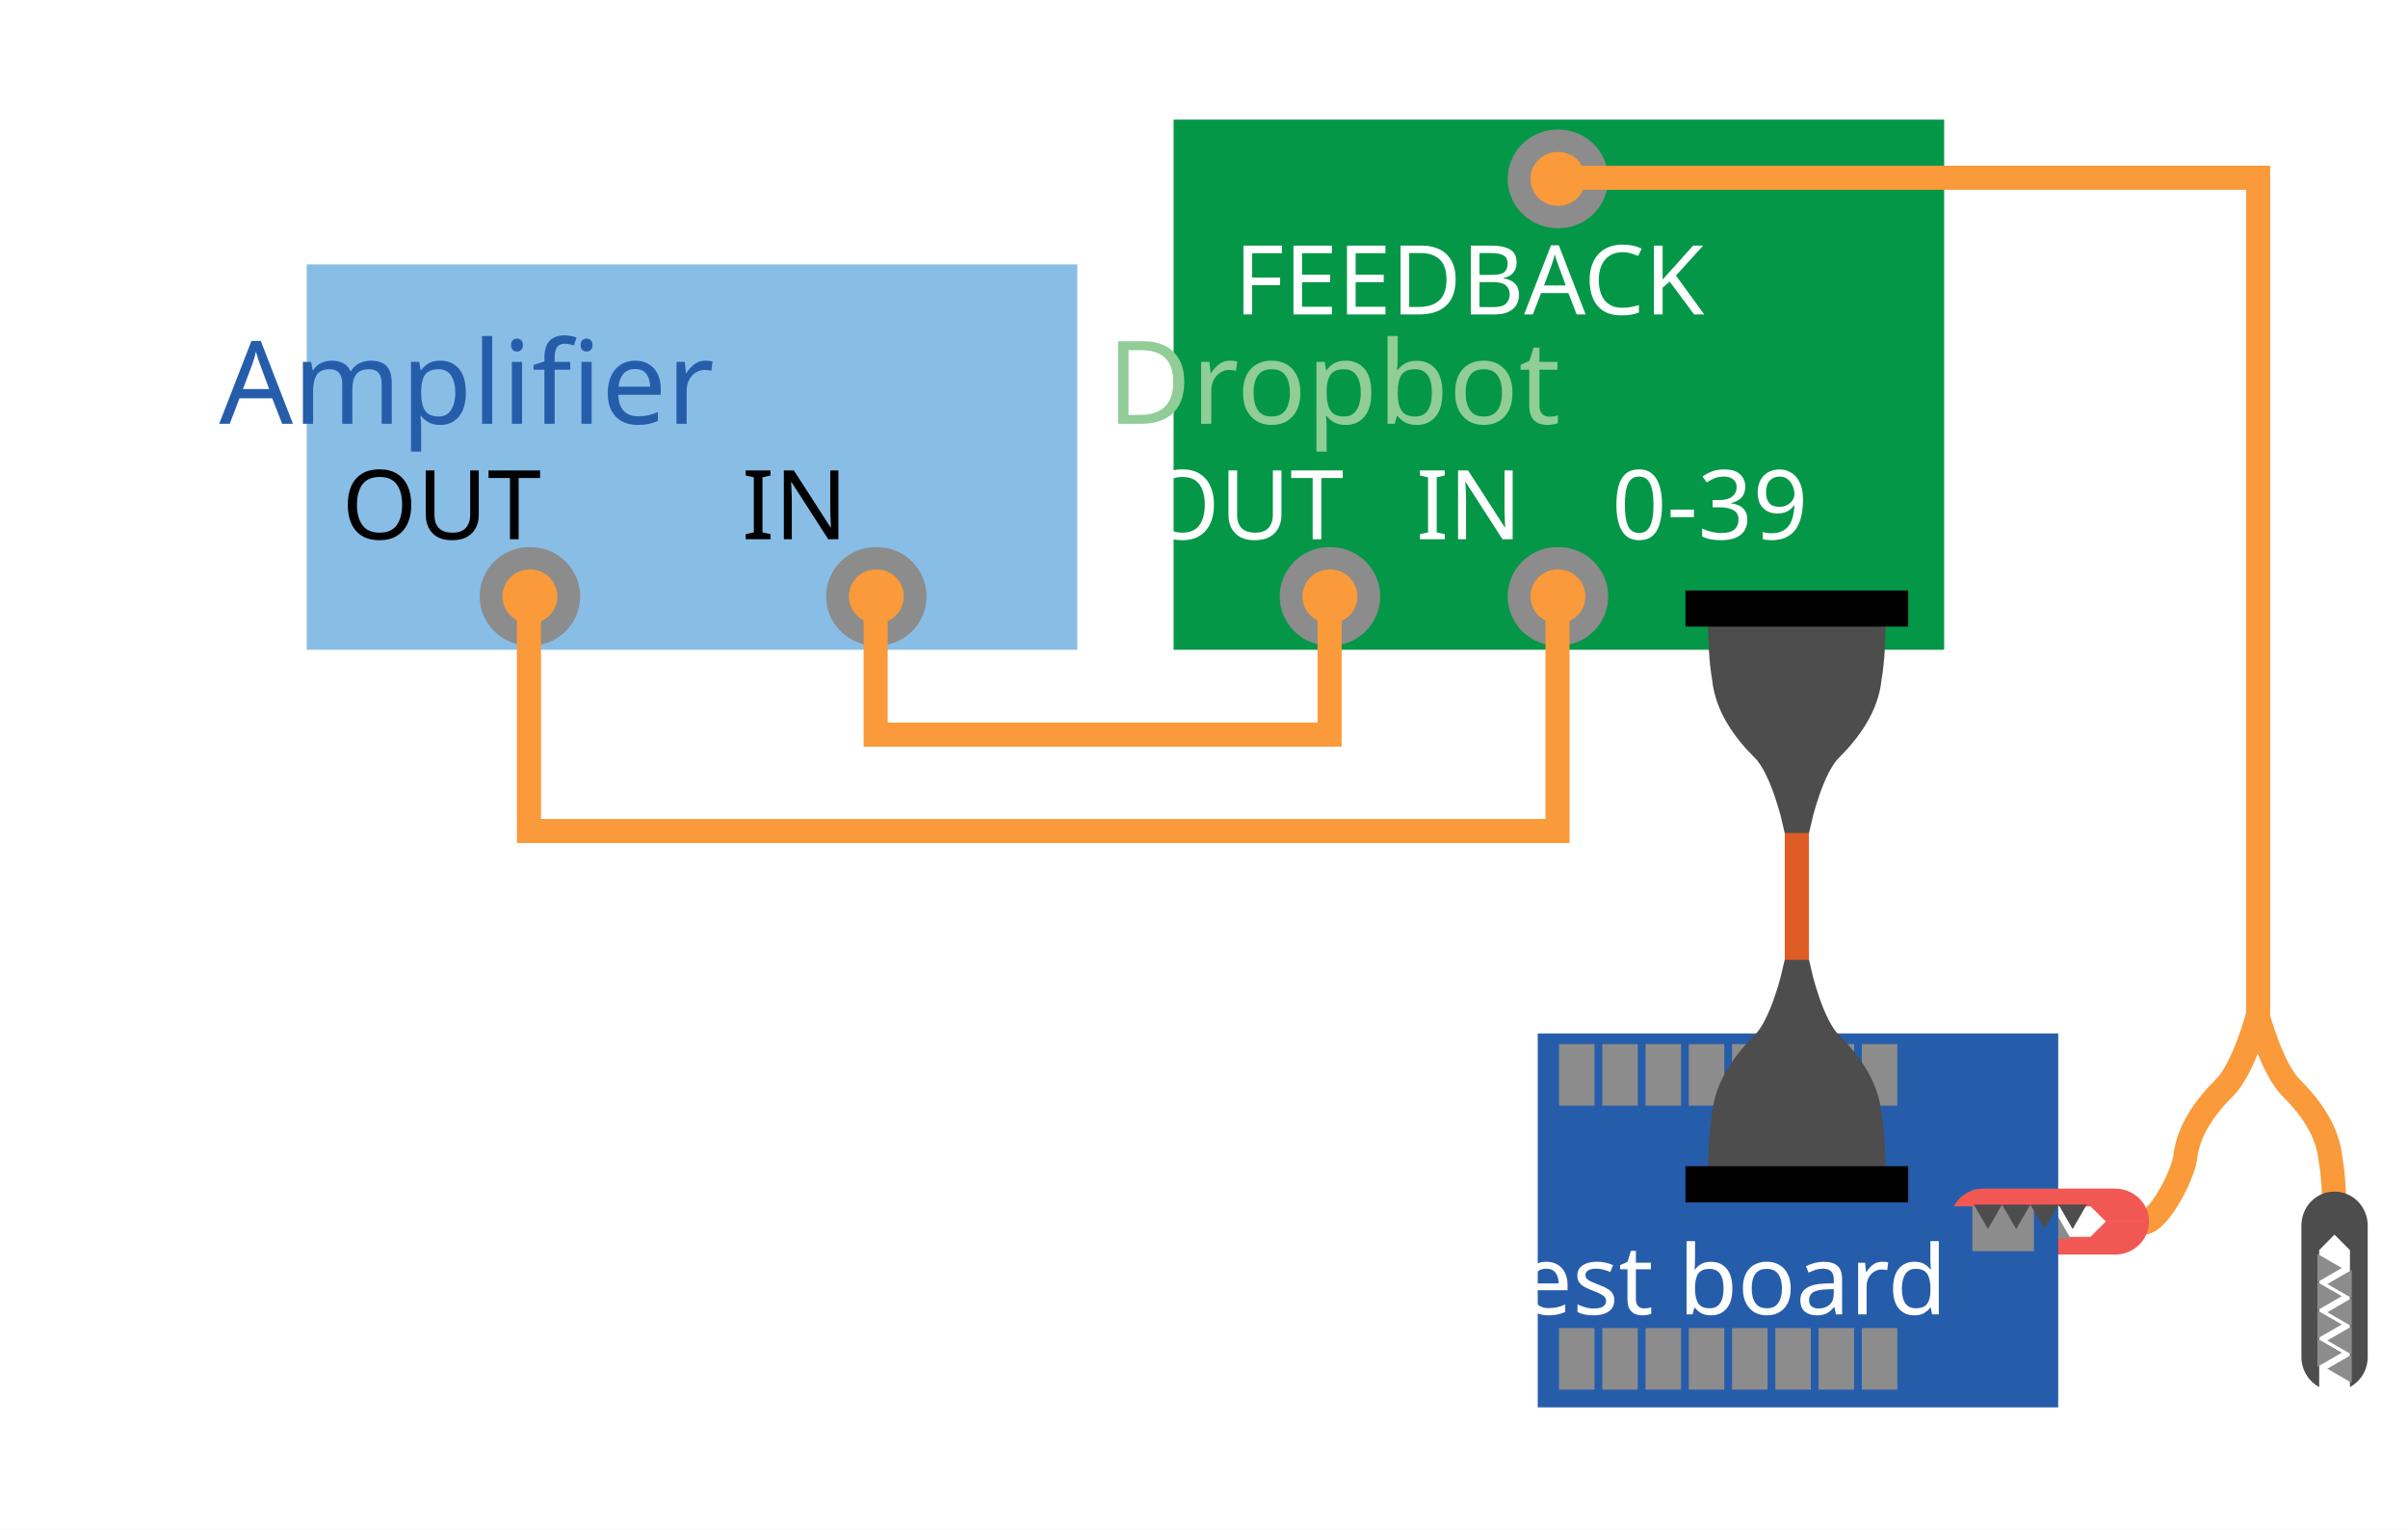
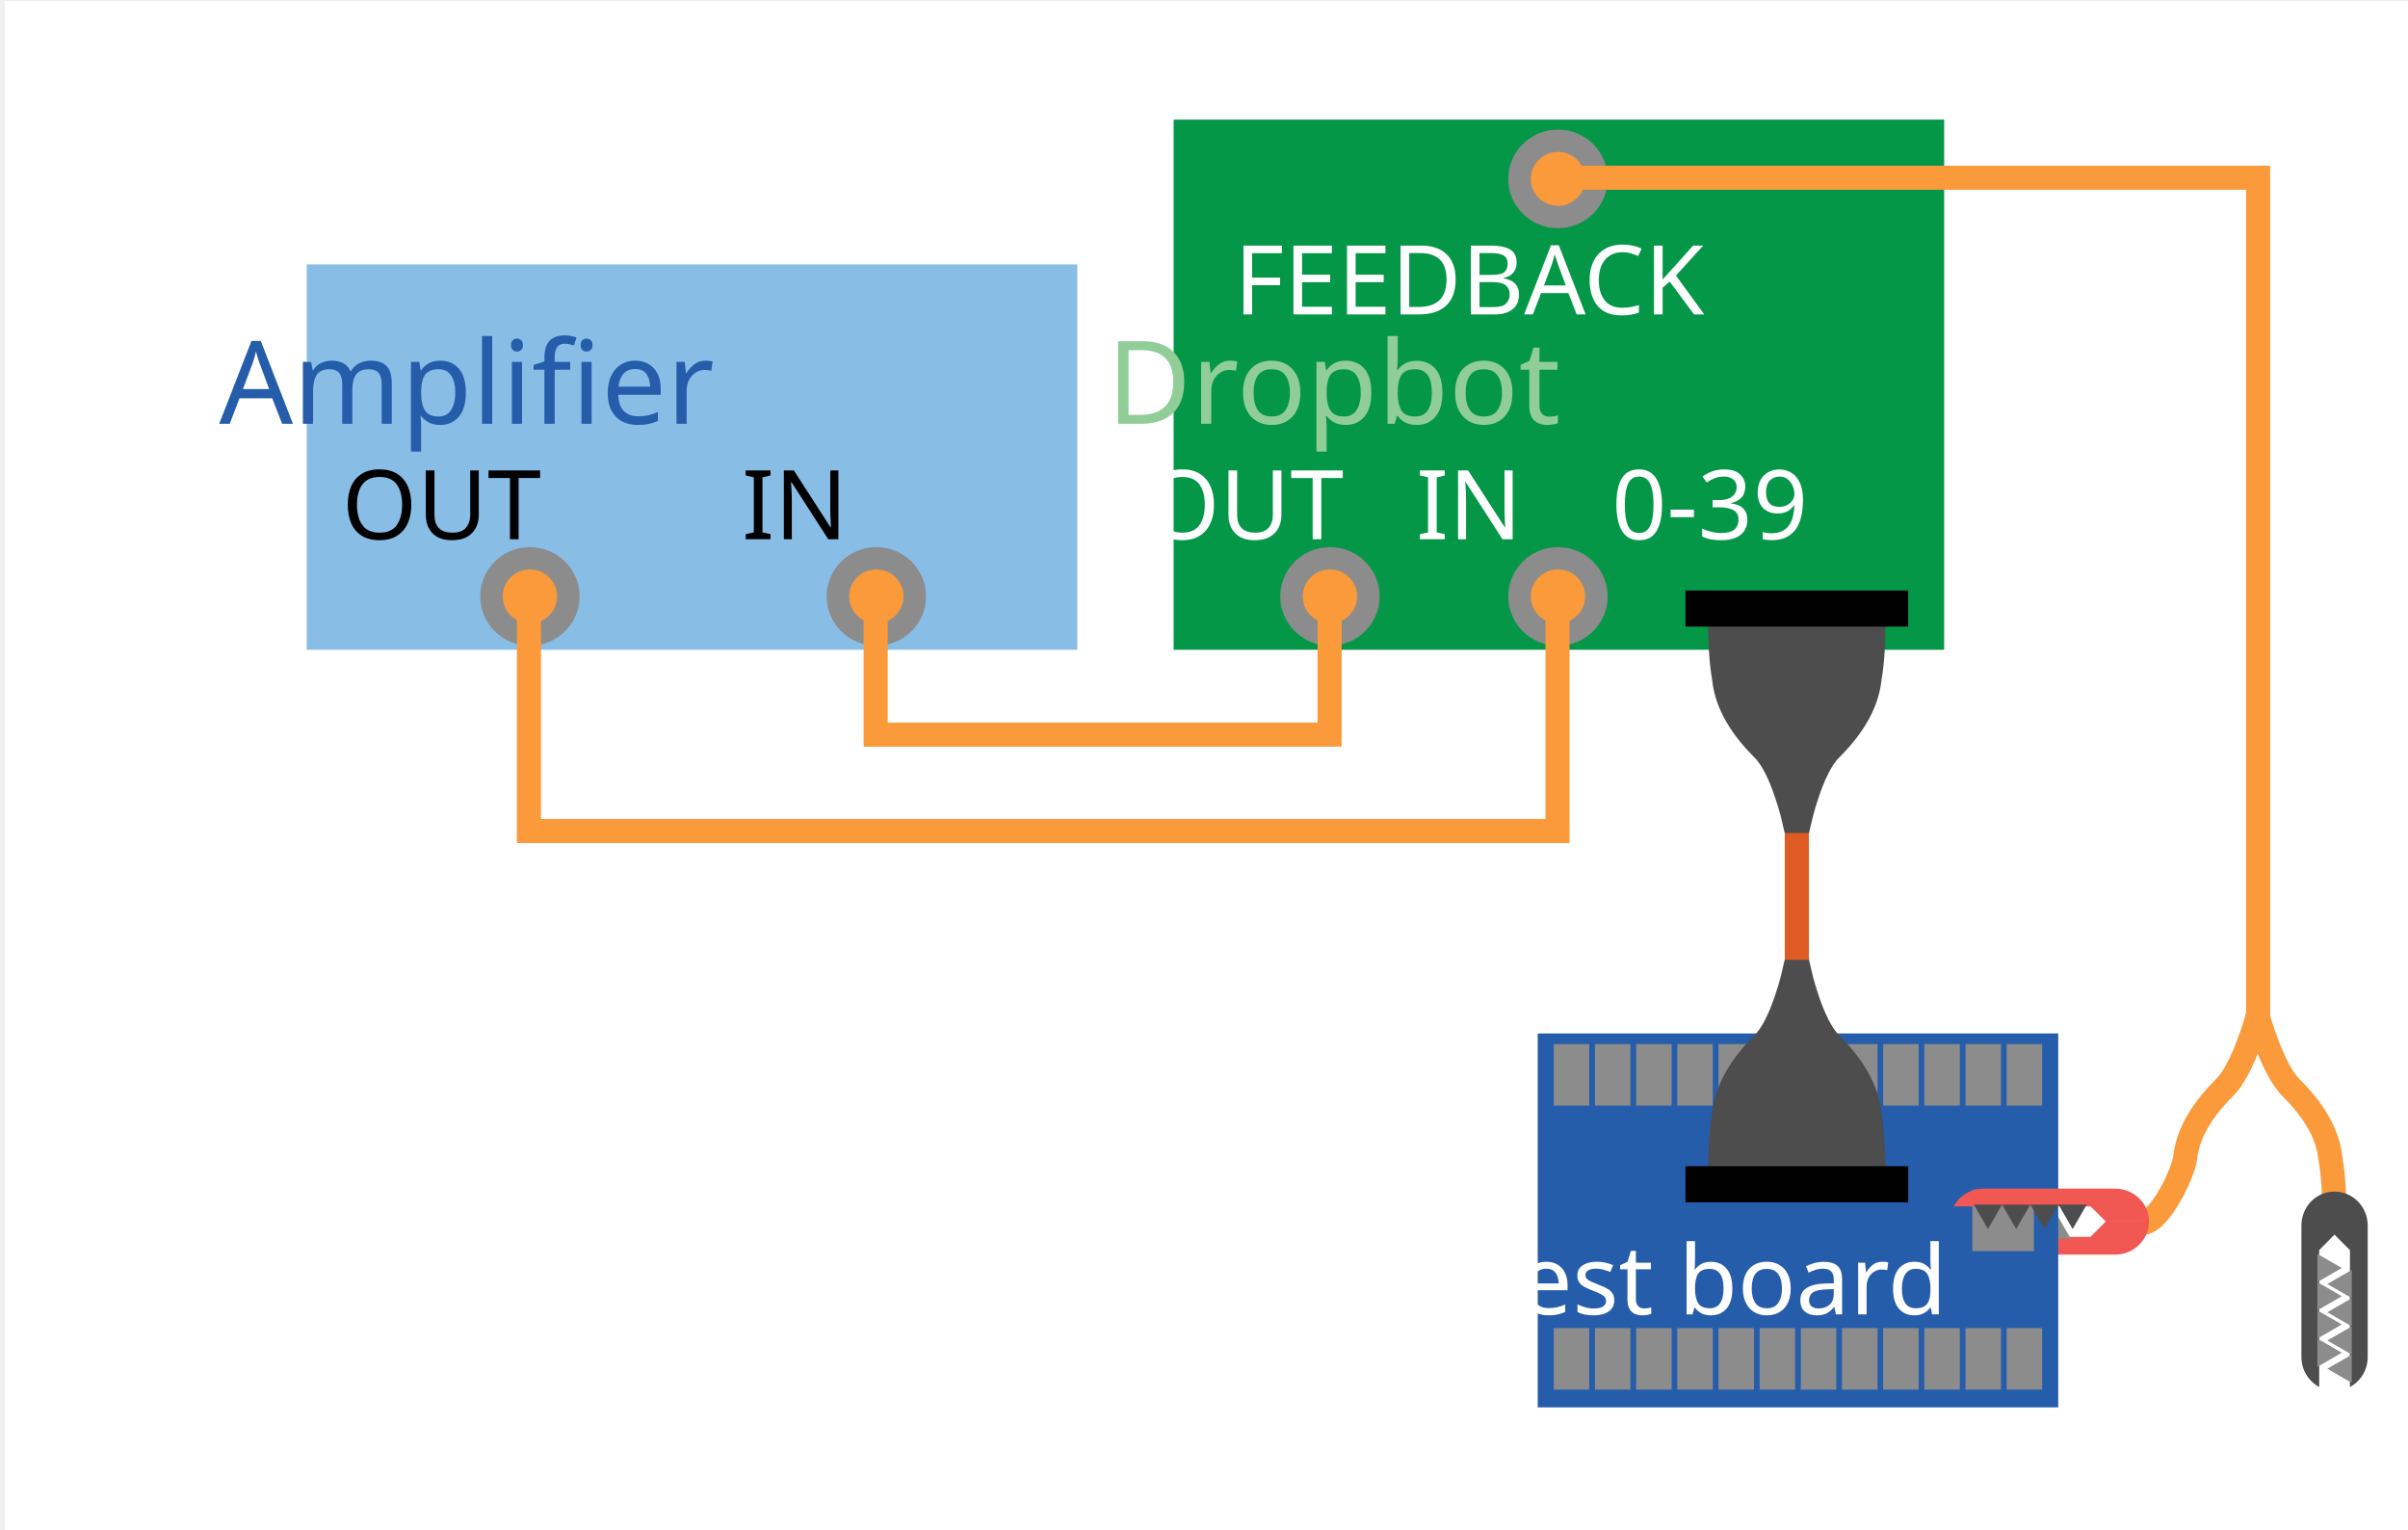
<svg xmlns="http://www.w3.org/2000/svg" width="300" height="190.5" id="svg2" version="1.1">
  <defs id="defs4" />
  <g id="layer3" transform="translate(20.00001,0)">
-     <rect y="0" x="-20" height="190.5" width="300" id="rect3988" style="color:black;fill:white;fill-opacity:1;fill-rule:nonzero;stroke:none;stroke-width:5;marker:none;visibility:visible;display:inline;overflow:visible;enable-background:accumulate" />
+     <rect y="0.125" x="-19.375" height="190.5" width="300" id="rect3988" style="color:#000000;fill:#ffffff;fill-opacity:1;fill-rule:nonzero;stroke:none;stroke-width:5;marker:none;visibility:visible;display:inline;overflow:visible;enable-background:accumulate" />
  </g>
  <g id="layer1" transform="translate(52.14287,-232.0764)">
    <g id="g4115" transform="matrix(0.6,0,0,0.6,-12.85714,203.2306)">
      <path style="color:black;fill:none;stroke:#fa9a3a;stroke-width:5;stroke-linecap:butt;stroke-linejoin:miter;stroke-miterlimit:4;stroke-opacity:1;stroke-dasharray:none;stroke-dashoffset:0;marker:none;visibility:visible;display:inline;overflow:visible;enable-background:accumulate" d="M 403.302,259.045 C 403.302,259.045 400.326,270.158 396.298,273.978 392.321,277.972 388.817,282.843 388.226,288.61 387.543,292.564 382.243,302.837 379.018,301.838" id="path3808" />
      <g transform="translate(42.5,-81.54554)" id="g3012">
        <rect style="color:black;fill:#88bde6;fill-opacity:1;fill-rule:nonzero;stroke:none;stroke-width:5;marker:none;visibility:visible;display:inline;overflow:visible;enable-background:accumulate" id="rect2985" width="160" height="80" x="-44.286" y="184.505" />
        <text xml:space="preserve" style="font-size:40px;font-style:normal;font-variant:normal;font-weight:normal;font-stretch:normal;text-align:center;line-height:125%;letter-spacing:0px;word-spacing:0px;text-anchor:middle;fill:#265dab;fill-opacity:1;stroke:none;font-family:Ubuntu Mono;-inkscape-font-specification:Ubuntu Mono" x="35.747" y="217.597" id="text2987">
          <tspan id="tspan2989" x="35.747" y="217.597" style="font-size:24px;font-style:normal;font-variant:normal;font-weight:normal;font-stretch:normal;fill:#265dab;font-family:Ubuntu;-inkscape-font-specification:Ubuntu">Amplifier</tspan>
        </text>
      </g>
      <g transform="translate(222.5,-81.54554)" id="g3017">
        <rect y="154.453" x="-44.286" height="110.052" width="160" id="rect3019" style="color:black;fill:#059748;fill-opacity:1;fill-rule:nonzero;stroke:none;stroke-width:5;marker:none;visibility:visible;display:inline;overflow:visible;enable-background:accumulate" />
        <text id="text3021" y="217.597" x="35.747" style="font-size:40px;font-style:normal;font-variant:normal;font-weight:normal;font-stretch:normal;text-align:center;line-height:125%;letter-spacing:0px;word-spacing:0px;text-anchor:middle;fill:#90cd97;fill-opacity:1;stroke:none;font-family:Ubuntu Mono;-inkscape-font-specification:Ubuntu Mono" xml:space="preserve">
          <tspan style="font-size:24px;font-style:normal;font-variant:normal;font-weight:normal;font-stretch:normal;fill:#90cd97;font-family:Ubuntu;-inkscape-font-specification:Ubuntu" y="217.597" x="35.747" id="tspan3023">Dropbot</tspan>
        </text>
      </g>
      <text id="text3927" y="160.007" x="44.402" style="font-size:20px;font-style:normal;font-variant:normal;font-weight:normal;font-stretch:normal;text-align:center;line-height:125%;letter-spacing:0px;word-spacing:0px;text-anchor:middle;fill:black;fill-opacity:1;stroke:none;font-family:Ubuntu;-inkscape-font-specification:Ubuntu" xml:space="preserve">
        <tspan y="160.007" x="44.402" id="tspan3929">OUT</tspan>
      </text>
      <text xml:space="preserve" style="font-size:20px;font-style:normal;font-variant:normal;font-weight:normal;font-stretch:normal;text-align:center;line-height:125%;letter-spacing:0px;word-spacing:0px;text-anchor:middle;fill:black;fill-opacity:1;stroke:none;font-family:Ubuntu;-inkscape-font-specification:Ubuntu" x="117.754" y="160.007" id="text3935">
        <tspan id="tspan3937" x="117.754" y="160.007">IN</tspan>
      </text>
      <text xml:space="preserve" style="font-size:20px;font-style:normal;font-variant:normal;font-weight:normal;font-stretch:normal;text-align:center;line-height:125%;letter-spacing:0px;word-spacing:0px;text-anchor:middle;fill:white;fill-opacity:1;stroke:none;font-family:Ubuntu;-inkscape-font-specification:Ubuntu" x="211.069" y="160.007" id="text3951">
        <tspan id="tspan3953" x="211.069" y="160.007">OUT</tspan>
      </text>
      <text id="text3955" y="160.007" x="257.754" style="font-size:20px;font-style:normal;font-variant:normal;font-weight:normal;font-stretch:normal;text-align:center;line-height:125%;letter-spacing:0px;word-spacing:0px;text-anchor:middle;fill:white;fill-opacity:1;stroke:none;font-family:Ubuntu;-inkscape-font-specification:Ubuntu" xml:space="preserve">
        <tspan y="160.007" x="257.754" id="tspan3957">IN</tspan>
      </text>
      <text xml:space="preserve" style="font-size:20px;font-style:normal;font-variant:normal;font-weight:normal;font-stretch:normal;text-align:center;line-height:125%;letter-spacing:0px;word-spacing:0px;text-anchor:middle;fill:white;fill-opacity:1;stroke:none;font-family:Ubuntu;-inkscape-font-specification:Ubuntu" x="307.754" y="160.007" id="text3061">
        <tspan id="tspan3063" x="307.754" y="160.007">0-39</tspan>
      </text>
      <g id="g3158" transform="matrix(0,1,-1,0,751.8249,120.1067)">
        <path style="color:black;fill:#f15854;fill-opacity:1;fill-rule:nonzero;stroke:none;stroke-width:1;marker:none;visibility:visible;display:inline;overflow:visible;enable-background:accumulate" d="M 181.49,380.009 184.71,383.23 184.71,383.282 184.71,411.644 C 186.9,410.46 188.398,408.134 188.398,405.41 L 188.398,378.139 C 188.398,374.22 185.313,371.075 181.49,371.075" id="rect3875" />
-         <path transform="matrix(-1.662225,0,0,1.662225,270.707,-124.0529)" d="M 54.564,316.466 53.037,317.348 51.51,318.229 51.51,316.466 51.51,314.703 53.037,315.584 z" id="path3867" style="color:black;fill:#8c8c8c;stroke:none;stroke-width:5;marker:none;visibility:visible;display:inline;overflow:visible;enable-background:accumulate" />
-         <path style="color:black;fill:#8c8c8c;stroke:none;stroke-width:5;marker:none;visibility:visible;display:inline;overflow:visible;enable-background:accumulate" id="path3869" d="M 54.564,316.466 53.037,317.348 51.51,318.229 51.51,316.466 51.51,314.703 53.037,315.584 z" transform="matrix(-1.662225,0,0,1.662225,270.707,-118.1911)" />
-         <path style="color:black;fill:#8c8c8c;stroke:none;stroke-width:5;marker:none;visibility:visible;display:inline;overflow:visible;enable-background:accumulate" id="path3871" d="M 54.564,316.466 53.037,317.348 51.51,318.229 51.51,316.466 51.51,314.703 53.037,315.584 z" transform="matrix(-1.662225,0,0,1.662225,270.707,-135.7766)" />
-         <path transform="matrix(-1.662225,0,0,1.662225,270.707,-129.9148)" d="M 54.564,316.466 53.037,317.348 51.51,318.229 51.51,316.466 51.51,314.703 53.037,315.584 z" id="path3873" style="color:black;fill:#8c8c8c;stroke:none;stroke-width:5;marker:none;visibility:visible;display:inline;overflow:visible;enable-background:accumulate" />
+         <path transform="matrix(-1.662225,0,0,1.662225,270.707,-124.0529)" d="m 54.564,316.466 -1.527,0.882 -1.527,0.882 0,-1.763 0,-1.763 1.527,0.882 z" id="path3867" style="color:black;fill:#8c8c8c;stroke:none;stroke-width:5;marker:none;visibility:visible;display:inline;overflow:visible;enable-background:accumulate" />
+         <path style="color:black;fill:#8c8c8c;stroke:none;stroke-width:5;marker:none;visibility:visible;display:inline;overflow:visible;enable-background:accumulate" id="path3869" d="m 54.564,316.466 -1.527,0.882 -1.527,0.882 0,-1.763 0,-1.763 1.527,0.882 z" transform="matrix(-1.662225,0,0,1.662225,270.707,-118.1911)" />
+         <path style="color:black;fill:#8c8c8c;stroke:none;stroke-width:5;marker:none;visibility:visible;display:inline;overflow:visible;enable-background:accumulate" id="path3871" d="m 54.564,316.466 -1.527,0.882 -1.527,0.882 0,-1.763 0,-1.763 1.527,0.882 z" transform="matrix(-1.662225,0,0,1.662225,270.707,-135.7766)" />
+         <path transform="matrix(-1.662225,0,0,1.662225,270.707,-129.9148)" d="m 54.564,316.466 -1.527,0.882 -1.527,0.882 0,-1.763 0,-1.763 1.527,0.882 z" id="path3873" style="color:black;fill:#8c8c8c;stroke:none;stroke-width:5;marker:none;visibility:visible;display:inline;overflow:visible;enable-background:accumulate" />
      </g>
      <rect y="262.601" x="253.819" height="77.618" width="108.076" id="rect3065" style="color:black;fill:#265dab;fill-opacity:1;fill-rule:nonzero;stroke:none;stroke-width:1;marker:none;visibility:visible;display:inline;overflow:visible;enable-background:accumulate" />
+       <g id="g3096" transform="translate(0,-58.95081)">
+         <rect y="323.762" x="257.152" height="12.773" width="7.369" id="rect3098" style="color:#000000;fill:#8c8c8c;fill-opacity:1;fill-rule:nonzero;stroke:none;stroke-width:1;marker:none;visibility:visible;display:inline;overflow:visible;enable-background:accumulate" />
+         <rect style="color:#000000;fill:#8c8c8c;fill-opacity:1;fill-rule:nonzero;stroke:none;stroke-width:1;marker:none;visibility:visible;display:inline;overflow:visible;enable-background:accumulate" id="rect3100" width="7.369" height="12.773" x="299.898" y="323.762" />
+         <rect y="323.762" x="265.702" height="12.773" width="7.369" id="rect3102" style="color:#000000;fill:#8c8c8c;fill-opacity:1;fill-rule:nonzero;stroke:none;stroke-width:1;marker:none;visibility:visible;display:inline;overflow:visible;enable-background:accumulate" />
+         <rect style="color:#000000;fill:#8c8c8c;fill-opacity:1;fill-rule:nonzero;stroke:none;stroke-width:1;marker:none;visibility:visible;display:inline;overflow:visible;enable-background:accumulate" id="rect3104" width="7.369" height="12.773" x="274.251" y="323.762" />
+         <rect y="323.762" x="282.8" height="12.773" width="7.369" id="rect3106" style="color:#000000;fill:#8c8c8c;fill-opacity:1;fill-rule:nonzero;stroke:none;stroke-width:1;marker:none;visibility:visible;display:inline;overflow:visible;enable-background:accumulate" />
+         <rect style="color:#000000;fill:#8c8c8c;fill-opacity:1;fill-rule:nonzero;stroke:none;stroke-width:1;marker:none;visibility:visible;display:inline;overflow:visible;enable-background:accumulate" id="rect3108" width="7.369" height="12.773" x="291.349" y="323.762" />
+         <rect y="323.762" x="308.447" height="12.773" width="7.369" id="rect3110" style="color:#000000;fill:#8c8c8c;fill-opacity:1;fill-rule:nonzero;stroke:none;stroke-width:1;marker:none;visibility:visible;display:inline;overflow:visible;enable-background:accumulate" />
+         <rect style="color:#000000;fill:#8c8c8c;fill-opacity:1;fill-rule:nonzero;stroke:none;stroke-width:1;marker:none;visibility:visible;display:inline;overflow:visible;enable-background:accumulate" id="rect3112" width="7.369" height="12.773" x="316.996" y="323.762" />
+         <rect y="323.762" x="325.546" height="12.773" width="7.369" id="rect3115" style="color:#000000;fill:#8c8c8c;fill-opacity:1;fill-rule:nonzero;stroke:none;stroke-width:1;marker:none;visibility:visible;display:inline;overflow:visible;enable-background:accumulate" />
+         <rect y="323.762" x="351.193" height="12.773" width="7.369" id="rect3117" style="color:#000000;fill:#8c8c8c;fill-opacity:1;fill-rule:nonzero;stroke:none;stroke-width:1;marker:none;visibility:visible;display:inline;overflow:visible;enable-background:accumulate" />
+         <rect style="color:#000000;fill:#8c8c8c;fill-opacity:1;fill-rule:nonzero;stroke:none;stroke-width:1;marker:none;visibility:visible;display:inline;overflow:visible;enable-background:accumulate" id="rect3119" width="7.369" height="12.773" x="334.095" y="323.762" />
+         <rect y="323.762" x="342.644" height="12.773" width="7.369" id="rect3121" style="color:#000000;fill:#8c8c8c;fill-opacity:1;fill-rule:nonzero;stroke:none;stroke-width:1;marker:none;visibility:visible;display:inline;overflow:visible;enable-background:accumulate" />
+       </g>
      <rect y="295.023" x="344.073" height="12.773" width="12.773" id="rect3114" style="color:black;fill:#8c8c8c;fill-opacity:1;fill-rule:nonzero;stroke:none;stroke-width:1;marker:none;visibility:visible;display:inline;overflow:visible;enable-background:accumulate" />
-       <rect y="323.762" x="258.24" height="12.773" width="7.369" id="rect3067" style="color:black;fill:#8c8c8c;fill-opacity:1;fill-rule:nonzero;stroke:none;stroke-width:1;marker:none;visibility:visible;display:inline;overflow:visible;enable-background:accumulate" />
-       <rect style="color:black;fill:#8c8c8c;fill-opacity:1;fill-rule:nonzero;stroke:none;stroke-width:1;marker:none;visibility:visible;display:inline;overflow:visible;enable-background:accumulate" id="rect3071" width="7.369" height="12.773" x="303.155" y="323.762" />
-       <rect y="323.762" x="267.223" height="12.773" width="7.369" id="rect3073" style="color:black;fill:#8c8c8c;fill-opacity:1;fill-rule:nonzero;stroke:none;stroke-width:1;marker:none;visibility:visible;display:inline;overflow:visible;enable-background:accumulate" />
-       <rect style="color:black;fill:#8c8c8c;fill-opacity:1;fill-rule:nonzero;stroke:none;stroke-width:1;marker:none;visibility:visible;display:inline;overflow:visible;enable-background:accumulate" id="rect3075" width="7.369" height="12.773" x="276.206" y="323.762" />
-       <rect y="323.762" x="285.189" height="12.773" width="7.369" id="rect3077" style="color:black;fill:#8c8c8c;fill-opacity:1;fill-rule:nonzero;stroke:none;stroke-width:1;marker:none;visibility:visible;display:inline;overflow:visible;enable-background:accumulate" />
-       <rect style="color:black;fill:#8c8c8c;fill-opacity:1;fill-rule:nonzero;stroke:none;stroke-width:1;marker:none;visibility:visible;display:inline;overflow:visible;enable-background:accumulate" id="rect3079" width="7.369" height="12.773" x="294.172" y="323.762" />
-       <rect y="323.762" x="312.138" height="12.773" width="7.369" id="rect3081" style="color:black;fill:#8c8c8c;fill-opacity:1;fill-rule:nonzero;stroke:none;stroke-width:1;marker:none;visibility:visible;display:inline;overflow:visible;enable-background:accumulate" />
-       <rect style="color:black;fill:#8c8c8c;fill-opacity:1;fill-rule:nonzero;stroke:none;stroke-width:1;marker:none;visibility:visible;display:inline;overflow:visible;enable-background:accumulate" id="rect3083" width="7.369" height="12.773" x="321.121" y="323.762" />
-       <rect style="color:black;fill:#8c8c8c;fill-opacity:1;fill-rule:nonzero;stroke:none;stroke-width:1;marker:none;visibility:visible;display:inline;overflow:visible;enable-background:accumulate" id="rect3174" width="7.369" height="12.773" x="258.24" y="264.811" />
-       <rect y="264.811" x="303.155" height="12.773" width="7.369" id="rect3176" style="color:black;fill:#8c8c8c;fill-opacity:1;fill-rule:nonzero;stroke:none;stroke-width:1;marker:none;visibility:visible;display:inline;overflow:visible;enable-background:accumulate" />
-       <rect style="color:black;fill:#8c8c8c;fill-opacity:1;fill-rule:nonzero;stroke:none;stroke-width:1;marker:none;visibility:visible;display:inline;overflow:visible;enable-background:accumulate" id="rect3178" width="7.369" height="12.773" x="267.223" y="264.811" />
-       <rect y="264.811" x="276.206" height="12.773" width="7.369" id="rect3180" style="color:black;fill:#8c8c8c;fill-opacity:1;fill-rule:nonzero;stroke:none;stroke-width:1;marker:none;visibility:visible;display:inline;overflow:visible;enable-background:accumulate" />
-       <rect style="color:black;fill:#8c8c8c;fill-opacity:1;fill-rule:nonzero;stroke:none;stroke-width:1;marker:none;visibility:visible;display:inline;overflow:visible;enable-background:accumulate" id="rect3182" width="7.369" height="12.773" x="285.189" y="264.811" />
-       <rect y="264.811" x="294.172" height="12.773" width="7.369" id="rect3184" style="color:black;fill:#8c8c8c;fill-opacity:1;fill-rule:nonzero;stroke:none;stroke-width:1;marker:none;visibility:visible;display:inline;overflow:visible;enable-background:accumulate" />
-       <rect style="color:black;fill:#8c8c8c;fill-opacity:1;fill-rule:nonzero;stroke:none;stroke-width:1;marker:none;visibility:visible;display:inline;overflow:visible;enable-background:accumulate" id="rect3186" width="7.369" height="12.773" x="312.138" y="264.811" />
-       <rect y="264.811" x="321.121" height="12.773" width="7.369" id="rect3188" style="color:black;fill:#8c8c8c;fill-opacity:1;fill-rule:nonzero;stroke:none;stroke-width:1;marker:none;visibility:visible;display:inline;overflow:visible;enable-background:accumulate" />
      <text xml:space="preserve" style="font-size:20px;font-style:normal;font-variant:normal;font-weight:normal;font-stretch:normal;text-align:center;line-height:125%;letter-spacing:0px;word-spacing:0px;text-anchor:middle;fill:white;fill-opacity:1;stroke:none;font-family:Ubuntu;-inkscape-font-specification:Ubuntu" x="307.617" y="320.915" id="text3951-5">
        <tspan id="tspan3953-5" x="307.617" y="320.915">Test board</tspan>
      </text>
      <path id="path3849" d="M 307.62,217.657 307.62,250.031" style="color:black;fill:none;stroke:#df5c24;stroke-width:5;stroke-linecap:butt;stroke-linejoin:miter;stroke-miterlimit:4;stroke-opacity:1;stroke-dasharray:none;stroke-dashoffset:0;marker:none;visibility:visible;display:inline;overflow:visible;enable-background:accumulate" />
-       <path transform="matrix(0,1.101695,-1.111483,0,452.3186,-360.8694)" d="M 492.857,302.143 A 9.286,9.286 0 1 1 474.286,302.143 9.286,9.286 0 1 1 492.857,302.143 z" id="path4210" style="color:black;fill:#8c8c8c;fill-opacity:1;fill-rule:nonzero;stroke:none;stroke-width:5;marker:none;visibility:visible;display:inline;overflow:visible;enable-background:accumulate" />
-       <path style="color:black;fill:#8c8c8c;fill-opacity:1;fill-rule:nonzero;stroke:none;stroke-width:5;marker:none;visibility:visible;display:inline;overflow:visible;enable-background:accumulate" id="path4212" d="M 492.857,302.143 A 9.286,9.286 0 1 1 474.286,302.143 9.286,9.286 0 1 1 492.857,302.143 z" transform="matrix(0,1.101695,-1.111483,0,380.3813,-360.8694)" />
-       <path transform="matrix(0,0.603094,-0.6084521,0,228.3942,-119.7602)" d="M 492.857,302.143 A 9.286,9.286 0 1 1 474.286,302.143 9.286,9.286 0 1 1 492.857,302.143 z" id="path4335" style="color:black;fill:#fa9a3a;fill-opacity:1;fill-rule:nonzero;stroke:none;stroke-width:5;marker:none;visibility:visible;display:inline;overflow:visible;enable-background:accumulate" />
-       <path style="color:black;fill:#fa9a3a;fill-opacity:1;fill-rule:nonzero;stroke:none;stroke-width:5;marker:none;visibility:visible;display:inline;overflow:visible;enable-background:accumulate" id="path3384" d="M 492.857,302.143 A 9.286,9.286 0 1 1 474.286,302.143 9.286,9.286 0 1 1 492.857,302.143 z" transform="matrix(0,0.603094,-0.6084521,0,300.3314,-119.7602)" />
-       <path style="color:black;fill:#8c8c8c;fill-opacity:1;fill-rule:nonzero;stroke:none;stroke-width:5;marker:none;visibility:visible;display:inline;overflow:visible;enable-background:accumulate" id="path3386" d="M 492.857,302.143 A 9.286,9.286 0 1 1 474.286,302.143 9.286,9.286 0 1 1 492.857,302.143 z" transform="matrix(0,1.101695,-1.111483,0,546.5015,-360.8694)" />
-       <path transform="matrix(0,0.603094,-0.6084521,0,394.5144,-119.7602)" d="M 492.857,302.143 A 9.286,9.286 0 1 1 474.286,302.143 9.286,9.286 0 1 1 492.857,302.143 z" id="path3388" style="color:black;fill:#fa9a3a;fill-opacity:1;fill-rule:nonzero;stroke:none;stroke-width:5;marker:none;visibility:visible;display:inline;overflow:visible;enable-background:accumulate" />
-       <path transform="matrix(0,1.101695,-1.111483,0,593.8452,-360.8694)" d="M 492.857,302.143 A 9.286,9.286 0 1 1 474.286,302.143 9.286,9.286 0 1 1 492.857,302.143 z" id="path3390" style="color:black;fill:#8c8c8c;fill-opacity:1;fill-rule:nonzero;stroke:none;stroke-width:5;marker:none;visibility:visible;display:inline;overflow:visible;enable-background:accumulate" />
-       <path style="color:black;fill:#fa9a3a;fill-opacity:1;fill-rule:nonzero;stroke:none;stroke-width:5;marker:none;visibility:visible;display:inline;overflow:visible;enable-background:accumulate" id="path3392" d="M 492.857,302.143 A 9.286,9.286 0 1 1 474.286,302.143 9.286,9.286 0 1 1 492.857,302.143 z" transform="matrix(0,0.603094,-0.6084521,0,441.8581,-119.7602)" />
+       <path transform="matrix(0,1.101695,-1.111483,0,452.3186,-360.8694)" d="m 492.857,302.143 c 0,5.128 -4.157,9.286 -9.286,9.286 -5.128,0 -9.286,-4.157 -9.286,-9.286 0,-5.128 4.157,-9.286 9.286,-9.286 5.128,0 9.286,4.157 9.286,9.286 z" id="path4210" style="color:black;fill:#8c8c8c;fill-opacity:1;fill-rule:nonzero;stroke:none;stroke-width:5;marker:none;visibility:visible;display:inline;overflow:visible;enable-background:accumulate" />
+       <path style="color:black;fill:#8c8c8c;fill-opacity:1;fill-rule:nonzero;stroke:none;stroke-width:5;marker:none;visibility:visible;display:inline;overflow:visible;enable-background:accumulate" id="path4212" d="m 492.857,302.143 c 0,5.128 -4.157,9.286 -9.286,9.286 -5.128,0 -9.286,-4.157 -9.286,-9.286 0,-5.128 4.157,-9.286 9.286,-9.286 5.128,0 9.286,4.157 9.286,9.286 z" transform="matrix(0,1.101695,-1.111483,0,380.3813,-360.8694)" />
+       <path transform="matrix(0,0.603094,-0.6084521,0,228.3942,-119.7602)" d="m 492.857,302.143 c 0,5.128 -4.157,9.286 -9.286,9.286 -5.128,0 -9.286,-4.157 -9.286,-9.286 0,-5.128 4.157,-9.286 9.286,-9.286 5.128,0 9.286,4.157 9.286,9.286 z" id="path4335" style="color:black;fill:#fa9a3a;fill-opacity:1;fill-rule:nonzero;stroke:none;stroke-width:5;marker:none;visibility:visible;display:inline;overflow:visible;enable-background:accumulate" />
+       <path style="color:black;fill:#fa9a3a;fill-opacity:1;fill-rule:nonzero;stroke:none;stroke-width:5;marker:none;visibility:visible;display:inline;overflow:visible;enable-background:accumulate" id="path3384" d="m 492.857,302.143 c 0,5.128 -4.157,9.286 -9.286,9.286 -5.128,0 -9.286,-4.157 -9.286,-9.286 0,-5.128 4.157,-9.286 9.286,-9.286 5.128,0 9.286,4.157 9.286,9.286 z" transform="matrix(0,0.603094,-0.6084521,0,300.3314,-119.7602)" />
+       <path style="color:black;fill:#8c8c8c;fill-opacity:1;fill-rule:nonzero;stroke:none;stroke-width:5;marker:none;visibility:visible;display:inline;overflow:visible;enable-background:accumulate" id="path3386" d="m 492.857,302.143 c 0,5.128 -4.157,9.286 -9.286,9.286 -5.128,0 -9.286,-4.157 -9.286,-9.286 0,-5.128 4.157,-9.286 9.286,-9.286 5.128,0 9.286,4.157 9.286,9.286 z" transform="matrix(0,1.101695,-1.111483,0,546.5015,-360.8694)" />
+       <path transform="matrix(0,0.603094,-0.6084521,0,394.5144,-119.7602)" d="m 492.857,302.143 c 0,5.128 -4.157,9.286 -9.286,9.286 -5.128,0 -9.286,-4.157 -9.286,-9.286 0,-5.128 4.157,-9.286 9.286,-9.286 5.128,0 9.286,4.157 9.286,9.286 z" id="path3388" style="color:black;fill:#fa9a3a;fill-opacity:1;fill-rule:nonzero;stroke:none;stroke-width:5;marker:none;visibility:visible;display:inline;overflow:visible;enable-background:accumulate" />
+       <path transform="matrix(0,1.101695,-1.111483,0,593.8452,-360.8694)" d="m 492.857,302.143 c 0,5.128 -4.157,9.286 -9.286,9.286 -5.128,0 -9.286,-4.157 -9.286,-9.286 0,-5.128 4.157,-9.286 9.286,-9.286 5.128,0 9.286,4.157 9.286,9.286 z" id="path3390" style="color:black;fill:#8c8c8c;fill-opacity:1;fill-rule:nonzero;stroke:none;stroke-width:5;marker:none;visibility:visible;display:inline;overflow:visible;enable-background:accumulate" />
+       <path style="color:black;fill:#fa9a3a;fill-opacity:1;fill-rule:nonzero;stroke:none;stroke-width:5;marker:none;visibility:visible;display:inline;overflow:visible;enable-background:accumulate" id="path3392" d="m 492.857,302.143 c 0,5.128 -4.157,9.286 -9.286,9.286 -5.128,0 -9.286,-4.157 -9.286,-9.286 0,-5.128 4.157,-9.286 9.286,-9.286 5.128,0 9.286,4.157 9.286,9.286 z" transform="matrix(0,0.603094,-0.6084521,0,441.8581,-119.7602)" />
      <path style="fill:none;stroke:#fa9a3a;stroke-width:5;stroke-linecap:butt;stroke-linejoin:miter;stroke-miterlimit:4;stroke-opacity:1;stroke-dasharray:none" d="M 257.929,175.701 257.929,220.579 44.357,220.579 44.357,175.701" id="path3967" />
      <path id="path3959" d="M 116.344,175.694 116.344,200.569 210.604,200.569 210.604,175.694" style="fill:none;stroke:#fa9a3a;stroke-width:5;stroke-linecap:butt;stroke-linejoin:miter;stroke-miterlimit:4;stroke-opacity:1;stroke-dasharray:none" />
      <g transform="matrix(-1,0,0,1,682.1436,16.66667)" id="g3394">
        <path id="path3396" d="M 375.039,233.148 C 375.039,233.148 377.525,244.261 381.553,248.08 385.53,252.075 389.034,256.946 389.624,262.713 390.308,266.667 390.399,270.689 390.499,274.691 L 358.549,274.691 C 358.649,270.689 358.739,266.667 359.423,262.713 360.013,256.946 363.518,252.075 367.495,248.08 371.523,244.261 373.998,233.148 373.998,233.148 z" style="color:black;fill:#4d4d4d;stroke:#4d4d4d;stroke-width:5;stroke-linecap:butt;stroke-linejoin:miter;stroke-miterlimit:4;stroke-opacity:1;stroke-dasharray:none;stroke-dashoffset:0;marker:none;visibility:visible;display:inline;overflow:visible;enable-background:accumulate" />
        <rect y="274.326" x="352.232" height="5.833" width="44.583" id="rect3398" style="color:black;fill:black;fill-opacity:1;fill-rule:nonzero;stroke:black;stroke-width:1.667;stroke-linecap:butt;stroke-linejoin:miter;stroke-miterlimit:4;stroke-opacity:1;stroke-dasharray:none;stroke-dashoffset:0;marker:none;visibility:visible;display:inline;overflow:visible;enable-background:accumulate" />
      </g>
      <g id="g3241" transform="matrix(-1,0,0,-1,682.1436,451.6414)">
        <path style="color:black;fill:#4d4d4d;stroke:#4d4d4d;stroke-width:5;stroke-linecap:butt;stroke-linejoin:miter;stroke-miterlimit:4;stroke-opacity:1;stroke-dasharray:none;stroke-dashoffset:0;marker:none;visibility:visible;display:inline;overflow:visible;enable-background:accumulate" d="M 375.039,233.148 C 375.039,233.148 377.525,244.261 381.553,248.08 385.53,252.075 389.034,256.946 389.624,262.713 390.308,266.667 390.399,270.689 390.499,274.691 L 358.549,274.691 C 358.649,270.689 358.739,266.667 359.423,262.713 360.013,256.946 363.518,252.075 367.495,248.08 371.523,244.261 373.998,233.148 373.998,233.148 z" id="path3236" />
        <rect style="color:black;fill:black;fill-opacity:1;fill-rule:nonzero;stroke:black;stroke-width:1.667;stroke-linecap:butt;stroke-linejoin:miter;stroke-miterlimit:4;stroke-opacity:1;stroke-dasharray:none;stroke-dashoffset:0;marker:none;visibility:visible;display:inline;overflow:visible;enable-background:accumulate" id="rect3238" width="44.583" height="5.833" x="352.232" y="274.326" />
      </g>
      <path id="path3849-8" d="M 403.352,259.045 C 403.352,259.045 406.328,270.158 410.356,273.978 414.333,277.972 417.838,282.843 418.428,288.61 419.112,292.564 419.202,296.587 419.302,300.588" style="color:black;fill:none;stroke:#fa9a3a;stroke-width:5;stroke-linecap:butt;stroke-linejoin:miter;stroke-miterlimit:4;stroke-opacity:1;stroke-dasharray:none;stroke-dashoffset:0;marker:none;visibility:visible;display:inline;overflow:visible;enable-background:accumulate" />
      <g transform="translate(237.761,-75.64836)" id="g3905">
        <path style="color:black;fill:#4d4d4d;fill-opacity:1;fill-rule:nonzero;stroke:none;stroke-width:5;marker:none;visibility:visible;display:inline;overflow:visible;enable-background:accumulate" d="M 181.49,371.075 C 177.666,371.075 174.633,374.22 174.633,378.139 L 174.633,405.41 C 174.633,408.134 176.131,410.46 178.321,411.644 L 178.321,383.282 178.321,383.23 181.49,380.009 184.71,383.23 184.71,383.282 184.71,411.644 C 186.9,410.46 188.398,408.134 188.398,405.41 L 188.398,378.139 C 188.398,374.22 185.313,371.075 181.49,371.075 z" id="path3907" />
        <g id="g3909" transform="matrix(1.662225,0,0,1.662225,-120.2043,-259.1682)">
-           <path transform="translate(127.8571,79.28571)" d="M 54.564,316.466 53.037,317.348 51.51,318.229 51.51,316.466 51.51,314.703 53.037,315.584 z" id="path3911" style="color:black;fill:#8c8c8c;stroke:none;stroke-width:5;marker:none;visibility:visible;display:inline;overflow:visible;enable-background:accumulate" />
-           <path style="color:black;fill:#8c8c8c;stroke:none;stroke-width:5;marker:none;visibility:visible;display:inline;overflow:visible;enable-background:accumulate" id="path3913" d="M 54.564,316.466 53.037,317.348 51.51,318.229 51.51,316.466 51.51,314.703 53.037,315.584 z" transform="translate(127.8571,82.81222)" />
-           <path style="color:black;fill:#8c8c8c;stroke:none;stroke-width:5;marker:none;visibility:visible;display:inline;overflow:visible;enable-background:accumulate" id="path3915" d="M 54.564,316.466 53.037,317.348 51.51,318.229 51.51,316.466 51.51,314.703 53.037,315.584 z" transform="translate(127.8571,72.23271)" />
-           <path transform="translate(127.8571,75.75921)" d="M 54.564,316.466 53.037,317.348 51.51,318.229 51.51,316.466 51.51,314.703 53.037,315.584 z" id="path3917" style="color:black;fill:#8c8c8c;stroke:none;stroke-width:5;marker:none;visibility:visible;display:inline;overflow:visible;enable-background:accumulate" />
-           <path style="color:black;fill:#8c8c8c;stroke:none;stroke-width:5;marker:none;visibility:visible;display:inline;overflow:visible;enable-background:accumulate" id="path3919" d="M 54.564,316.466 53.037,317.348 51.51,318.229 51.51,316.466 51.51,314.703 53.037,315.584 z" transform="matrix(-1,0,0,1,235.1734,81.28571)" />
-           <path transform="matrix(-1,0,0,1,235.1734,84.81222)" d="M 54.564,316.466 53.037,317.348 51.51,318.229 51.51,316.466 51.51,314.703 53.037,315.584 z" id="path3921" style="color:black;fill:#8c8c8c;stroke:none;stroke-width:5;marker:none;visibility:visible;display:inline;overflow:visible;enable-background:accumulate" />
-           <path transform="matrix(-1,0,0,1,235.1734,74.23271)" d="M 54.564,316.466 53.037,317.348 51.51,318.229 51.51,316.466 51.51,314.703 53.037,315.584 z" id="path3923" style="color:black;fill:#8c8c8c;stroke:none;stroke-width:5;marker:none;visibility:visible;display:inline;overflow:visible;enable-background:accumulate" />
-           <path style="color:black;fill:#8c8c8c;stroke:none;stroke-width:5;marker:none;visibility:visible;display:inline;overflow:visible;enable-background:accumulate" id="path3925" d="M 54.564,316.466 53.037,317.348 51.51,318.229 51.51,316.466 51.51,314.703 53.037,315.584 z" transform="matrix(-1,0,0,1,235.1734,77.75921)" />
+           <path transform="translate(127.8571,79.28571)" d="m 54.564,316.466 -1.527,0.882 -1.527,0.882 0,-1.763 0,-1.763 1.527,0.882 z" id="path3911" style="color:black;fill:#8c8c8c;stroke:none;stroke-width:5;marker:none;visibility:visible;display:inline;overflow:visible;enable-background:accumulate" />
+           <path style="color:black;fill:#8c8c8c;stroke:none;stroke-width:5;marker:none;visibility:visible;display:inline;overflow:visible;enable-background:accumulate" id="path3913" d="m 54.564,316.466 -1.527,0.882 -1.527,0.882 0,-1.763 0,-1.763 1.527,0.882 z" transform="translate(127.8571,82.81222)" />
+           <path style="color:black;fill:#8c8c8c;stroke:none;stroke-width:5;marker:none;visibility:visible;display:inline;overflow:visible;enable-background:accumulate" id="path3915" d="m 54.564,316.466 -1.527,0.882 -1.527,0.882 0,-1.763 0,-1.763 1.527,0.882 z" transform="translate(127.8571,72.23271)" />
+           <path transform="translate(127.8571,75.75921)" d="m 54.564,316.466 -1.527,0.882 -1.527,0.882 0,-1.763 0,-1.763 1.527,0.882 z" id="path3917" style="color:black;fill:#8c8c8c;stroke:none;stroke-width:5;marker:none;visibility:visible;display:inline;overflow:visible;enable-background:accumulate" />
+           <path style="color:black;fill:#8c8c8c;stroke:none;stroke-width:5;marker:none;visibility:visible;display:inline;overflow:visible;enable-background:accumulate" id="path3919" d="m 54.564,316.466 -1.527,0.882 -1.527,0.882 0,-1.763 0,-1.763 1.527,0.882 z" transform="matrix(-1,0,0,1,235.1734,81.28571)" />
+           <path transform="matrix(-1,0,0,1,235.1734,84.81222)" d="m 54.564,316.466 -1.527,0.882 -1.527,0.882 0,-1.763 0,-1.763 1.527,0.882 z" id="path3921" style="color:black;fill:#8c8c8c;stroke:none;stroke-width:5;marker:none;visibility:visible;display:inline;overflow:visible;enable-background:accumulate" />
+           <path transform="matrix(-1,0,0,1,235.1734,74.23271)" d="m 54.564,316.466 -1.527,0.882 -1.527,0.882 0,-1.763 0,-1.763 1.527,0.882 z" id="path3923" style="color:black;fill:#8c8c8c;stroke:none;stroke-width:5;marker:none;visibility:visible;display:inline;overflow:visible;enable-background:accumulate" />
+           <path style="color:black;fill:#8c8c8c;stroke:none;stroke-width:5;marker:none;visibility:visible;display:inline;overflow:visible;enable-background:accumulate" id="path3925" d="m 54.564,316.466 -1.527,0.882 -1.527,0.882 0,-1.763 0,-1.763 1.527,0.882 z" transform="matrix(-1,0,0,1,235.1734,77.75921)" />
        </g>
      </g>
      <text id="text3106" y="113.34" x="257.789" style="font-size:20px;font-style:normal;font-variant:normal;font-weight:normal;font-stretch:normal;text-align:center;line-height:125%;letter-spacing:0px;word-spacing:0px;text-anchor:middle;fill:white;fill-opacity:1;stroke:none;font-family:Ubuntu;-inkscape-font-specification:Ubuntu" xml:space="preserve">
        <tspan y="113.34" x="257.789" id="tspan3108">FEEDBACK</tspan>
      </text>
-       <path style="color:black;fill:#8c8c8c;fill-opacity:1;fill-rule:nonzero;stroke:none;stroke-width:5;marker:none;visibility:visible;display:inline;overflow:visible;enable-background:accumulate" id="path3110" d="M 492.857,302.143 A 9.286,9.286 0 1 1 474.286,302.143 9.286,9.286 0 1 1 492.857,302.143 z" transform="matrix(0,1.101695,-1.111483,0,593.8452,-447.536)" />
-       <path transform="matrix(0,0.603094,-0.6084521,0,441.8581,-206.4269)" d="M 492.857,302.143 A 9.286,9.286 0 1 1 474.286,302.143 9.286,9.286 0 1 1 492.857,302.143 z" id="path3112" style="color:black;fill:#fa9a3a;fill-opacity:1;fill-rule:nonzero;stroke:none;stroke-width:5;marker:none;visibility:visible;display:inline;overflow:visible;enable-background:accumulate" />
+       <path style="color:black;fill:#8c8c8c;fill-opacity:1;fill-rule:nonzero;stroke:none;stroke-width:5;marker:none;visibility:visible;display:inline;overflow:visible;enable-background:accumulate" id="path3110" d="m 492.857,302.143 c 0,5.128 -4.157,9.286 -9.286,9.286 -5.128,0 -9.286,-4.157 -9.286,-9.286 0,-5.128 4.157,-9.286 9.286,-9.286 5.128,0 9.286,4.157 9.286,9.286 z" transform="matrix(0,1.101695,-1.111483,0,593.8452,-447.536)" />
+       <path transform="matrix(0,0.603094,-0.6084521,0,441.8581,-206.4269)" d="m 492.857,302.143 c 0,5.128 -4.157,9.286 -9.286,9.286 -5.128,0 -9.286,-4.157 -9.286,-9.286 0,-5.128 4.157,-9.286 9.286,-9.286 5.128,0 9.286,4.157 9.286,9.286 z" id="path3112" style="color:black;fill:#fa9a3a;fill-opacity:1;fill-rule:nonzero;stroke:none;stroke-width:5;marker:none;visibility:visible;display:inline;overflow:visible;enable-background:accumulate" />
      <path id="path3806" d="M 403.404,260.928 403.404,84.971 261.855,84.971" style="fill:none;stroke:#fa9a3a;stroke-width:5;stroke-linecap:butt;stroke-linejoin:miter;stroke-miterlimit:4;stroke-opacity:1;stroke-dasharray:none" />
      <g id="g3207" transform="translate(0,16.66667)">
        <path style="color:black;fill:#f15854;fill-opacity:1;fill-rule:nonzero;stroke:none;stroke-width:1;marker:none;visibility:visible;display:inline;overflow:visible;enable-background:accumulate" d="M 380.75,285.003 C 380.75,281.18 377.605,278.147 373.685,278.147 L 346.415,278.147 C 343.691,278.147 341.364,279.645 340.181,281.835 L 368.543,281.835 368.595,281.835 371.815,285.003" id="path3129" />
        <g transform="matrix(0,1.662225,-1.662225,0,1010.993,-16.69055)" id="g3879" style="fill:#4d4d4d">
-           <path style="color:black;fill:#4d4d4d;stroke:none;stroke-width:5;marker:none;visibility:visible;display:inline;overflow:visible;enable-background:accumulate" id="path3853" d="M 54.564,316.466 53.037,317.348 51.51,318.229 51.51,316.466 51.51,314.703 53.037,315.584 z" transform="translate(127.8571,79.28571)" />
-           <path transform="translate(127.8571,82.81222)" d="M 54.564,316.466 53.037,317.348 51.51,318.229 51.51,316.466 51.51,314.703 53.037,315.584 z" id="path3855" style="color:black;fill:#4d4d4d;stroke:none;stroke-width:5;marker:none;visibility:visible;display:inline;overflow:visible;enable-background:accumulate" />
-           <path transform="translate(127.8571,72.23271)" d="M 54.564,316.466 53.037,317.348 51.51,318.229 51.51,316.466 51.51,314.703 53.037,315.584 z" id="path3857" style="color:black;fill:#4d4d4d;stroke:none;stroke-width:5;marker:none;visibility:visible;display:inline;overflow:visible;enable-background:accumulate" />
-           <path style="color:black;fill:#4d4d4d;stroke:none;stroke-width:5;marker:none;visibility:visible;display:inline;overflow:visible;enable-background:accumulate" id="path3859" d="M 54.564,316.466 53.037,317.348 51.51,318.229 51.51,316.466 51.51,314.703 53.037,315.584 z" transform="translate(127.8571,75.75921)" />
+           <path style="color:black;fill:#4d4d4d;stroke:none;stroke-width:5;marker:none;visibility:visible;display:inline;overflow:visible;enable-background:accumulate" id="path3853" d="m 54.564,316.466 -1.527,0.882 -1.527,0.882 0,-1.763 0,-1.763 1.527,0.882 z" transform="translate(127.8571,79.28571)" />
+           <path transform="translate(127.8571,82.81222)" d="m 54.564,316.466 -1.527,0.882 -1.527,0.882 0,-1.763 0,-1.763 1.527,0.882 z" id="path3855" style="color:black;fill:#4d4d4d;stroke:none;stroke-width:5;marker:none;visibility:visible;display:inline;overflow:visible;enable-background:accumulate" />
+           <path transform="translate(127.8571,72.23271)" d="m 54.564,316.466 -1.527,0.882 -1.527,0.882 0,-1.763 0,-1.763 1.527,0.882 z" id="path3857" style="color:black;fill:#4d4d4d;stroke:none;stroke-width:5;marker:none;visibility:visible;display:inline;overflow:visible;enable-background:accumulate" />
+           <path style="color:black;fill:#4d4d4d;stroke:none;stroke-width:5;marker:none;visibility:visible;display:inline;overflow:visible;enable-background:accumulate" id="path3859" d="m 54.564,316.466 -1.527,0.882 -1.527,0.882 0,-1.763 0,-1.763 1.527,0.882 z" transform="translate(127.8571,75.75921)" />
        </g>
+       </g>
+       <g id="g3082">
+         <rect style="color:#000000;fill:#8c8c8c;fill-opacity:1;fill-rule:nonzero;stroke:none;stroke-width:1;marker:none;visibility:visible;display:inline;overflow:visible;enable-background:accumulate" id="rect3067" width="7.369" height="12.773" x="257.152" y="323.762" />
+         <rect y="323.762" x="299.898" height="12.773" width="7.369" id="rect3071" style="color:#000000;fill:#8c8c8c;fill-opacity:1;fill-rule:nonzero;stroke:none;stroke-width:1;marker:none;visibility:visible;display:inline;overflow:visible;enable-background:accumulate" />
+         <rect style="color:#000000;fill:#8c8c8c;fill-opacity:1;fill-rule:nonzero;stroke:none;stroke-width:1;marker:none;visibility:visible;display:inline;overflow:visible;enable-background:accumulate" id="rect3073" width="7.369" height="12.773" x="265.702" y="323.762" />
+         <rect y="323.762" x="274.251" height="12.773" width="7.369" id="rect3075" style="color:#000000;fill:#8c8c8c;fill-opacity:1;fill-rule:nonzero;stroke:none;stroke-width:1;marker:none;visibility:visible;display:inline;overflow:visible;enable-background:accumulate" />
+         <rect style="color:#000000;fill:#8c8c8c;fill-opacity:1;fill-rule:nonzero;stroke:none;stroke-width:1;marker:none;visibility:visible;display:inline;overflow:visible;enable-background:accumulate" id="rect3077" width="7.369" height="12.773" x="282.8" y="323.762" />
+         <rect y="323.762" x="291.349" height="12.773" width="7.369" id="rect3079" style="color:#000000;fill:#8c8c8c;fill-opacity:1;fill-rule:nonzero;stroke:none;stroke-width:1;marker:none;visibility:visible;display:inline;overflow:visible;enable-background:accumulate" />
+         <rect style="color:#000000;fill:#8c8c8c;fill-opacity:1;fill-rule:nonzero;stroke:none;stroke-width:1;marker:none;visibility:visible;display:inline;overflow:visible;enable-background:accumulate" id="rect3081" width="7.369" height="12.773" x="308.447" y="323.762" />
+         <rect y="323.762" x="316.996" height="12.773" width="7.369" id="rect3083" style="color:#000000;fill:#8c8c8c;fill-opacity:1;fill-rule:nonzero;stroke:none;stroke-width:1;marker:none;visibility:visible;display:inline;overflow:visible;enable-background:accumulate" />
+         <rect style="color:#000000;fill:#8c8c8c;fill-opacity:1;fill-rule:nonzero;stroke:none;stroke-width:1;marker:none;visibility:visible;display:inline;overflow:visible;enable-background:accumulate" id="rect3074" width="7.369" height="12.773" x="325.546" y="323.762" />
+         <rect style="color:#000000;fill:#8c8c8c;fill-opacity:1;fill-rule:nonzero;stroke:none;stroke-width:1;marker:none;visibility:visible;display:inline;overflow:visible;enable-background:accumulate" id="rect3076" width="7.369" height="12.773" x="351.193" y="323.762" />
+         <rect y="323.762" x="334.095" height="12.773" width="7.369" id="rect3078" style="color:#000000;fill:#8c8c8c;fill-opacity:1;fill-rule:nonzero;stroke:none;stroke-width:1;marker:none;visibility:visible;display:inline;overflow:visible;enable-background:accumulate" />
+         <rect style="color:#000000;fill:#8c8c8c;fill-opacity:1;fill-rule:nonzero;stroke:none;stroke-width:1;marker:none;visibility:visible;display:inline;overflow:visible;enable-background:accumulate" id="rect3080" width="7.369" height="12.773" x="342.644" y="323.762" />
      </g>
    </g>
  </g>
</svg>
